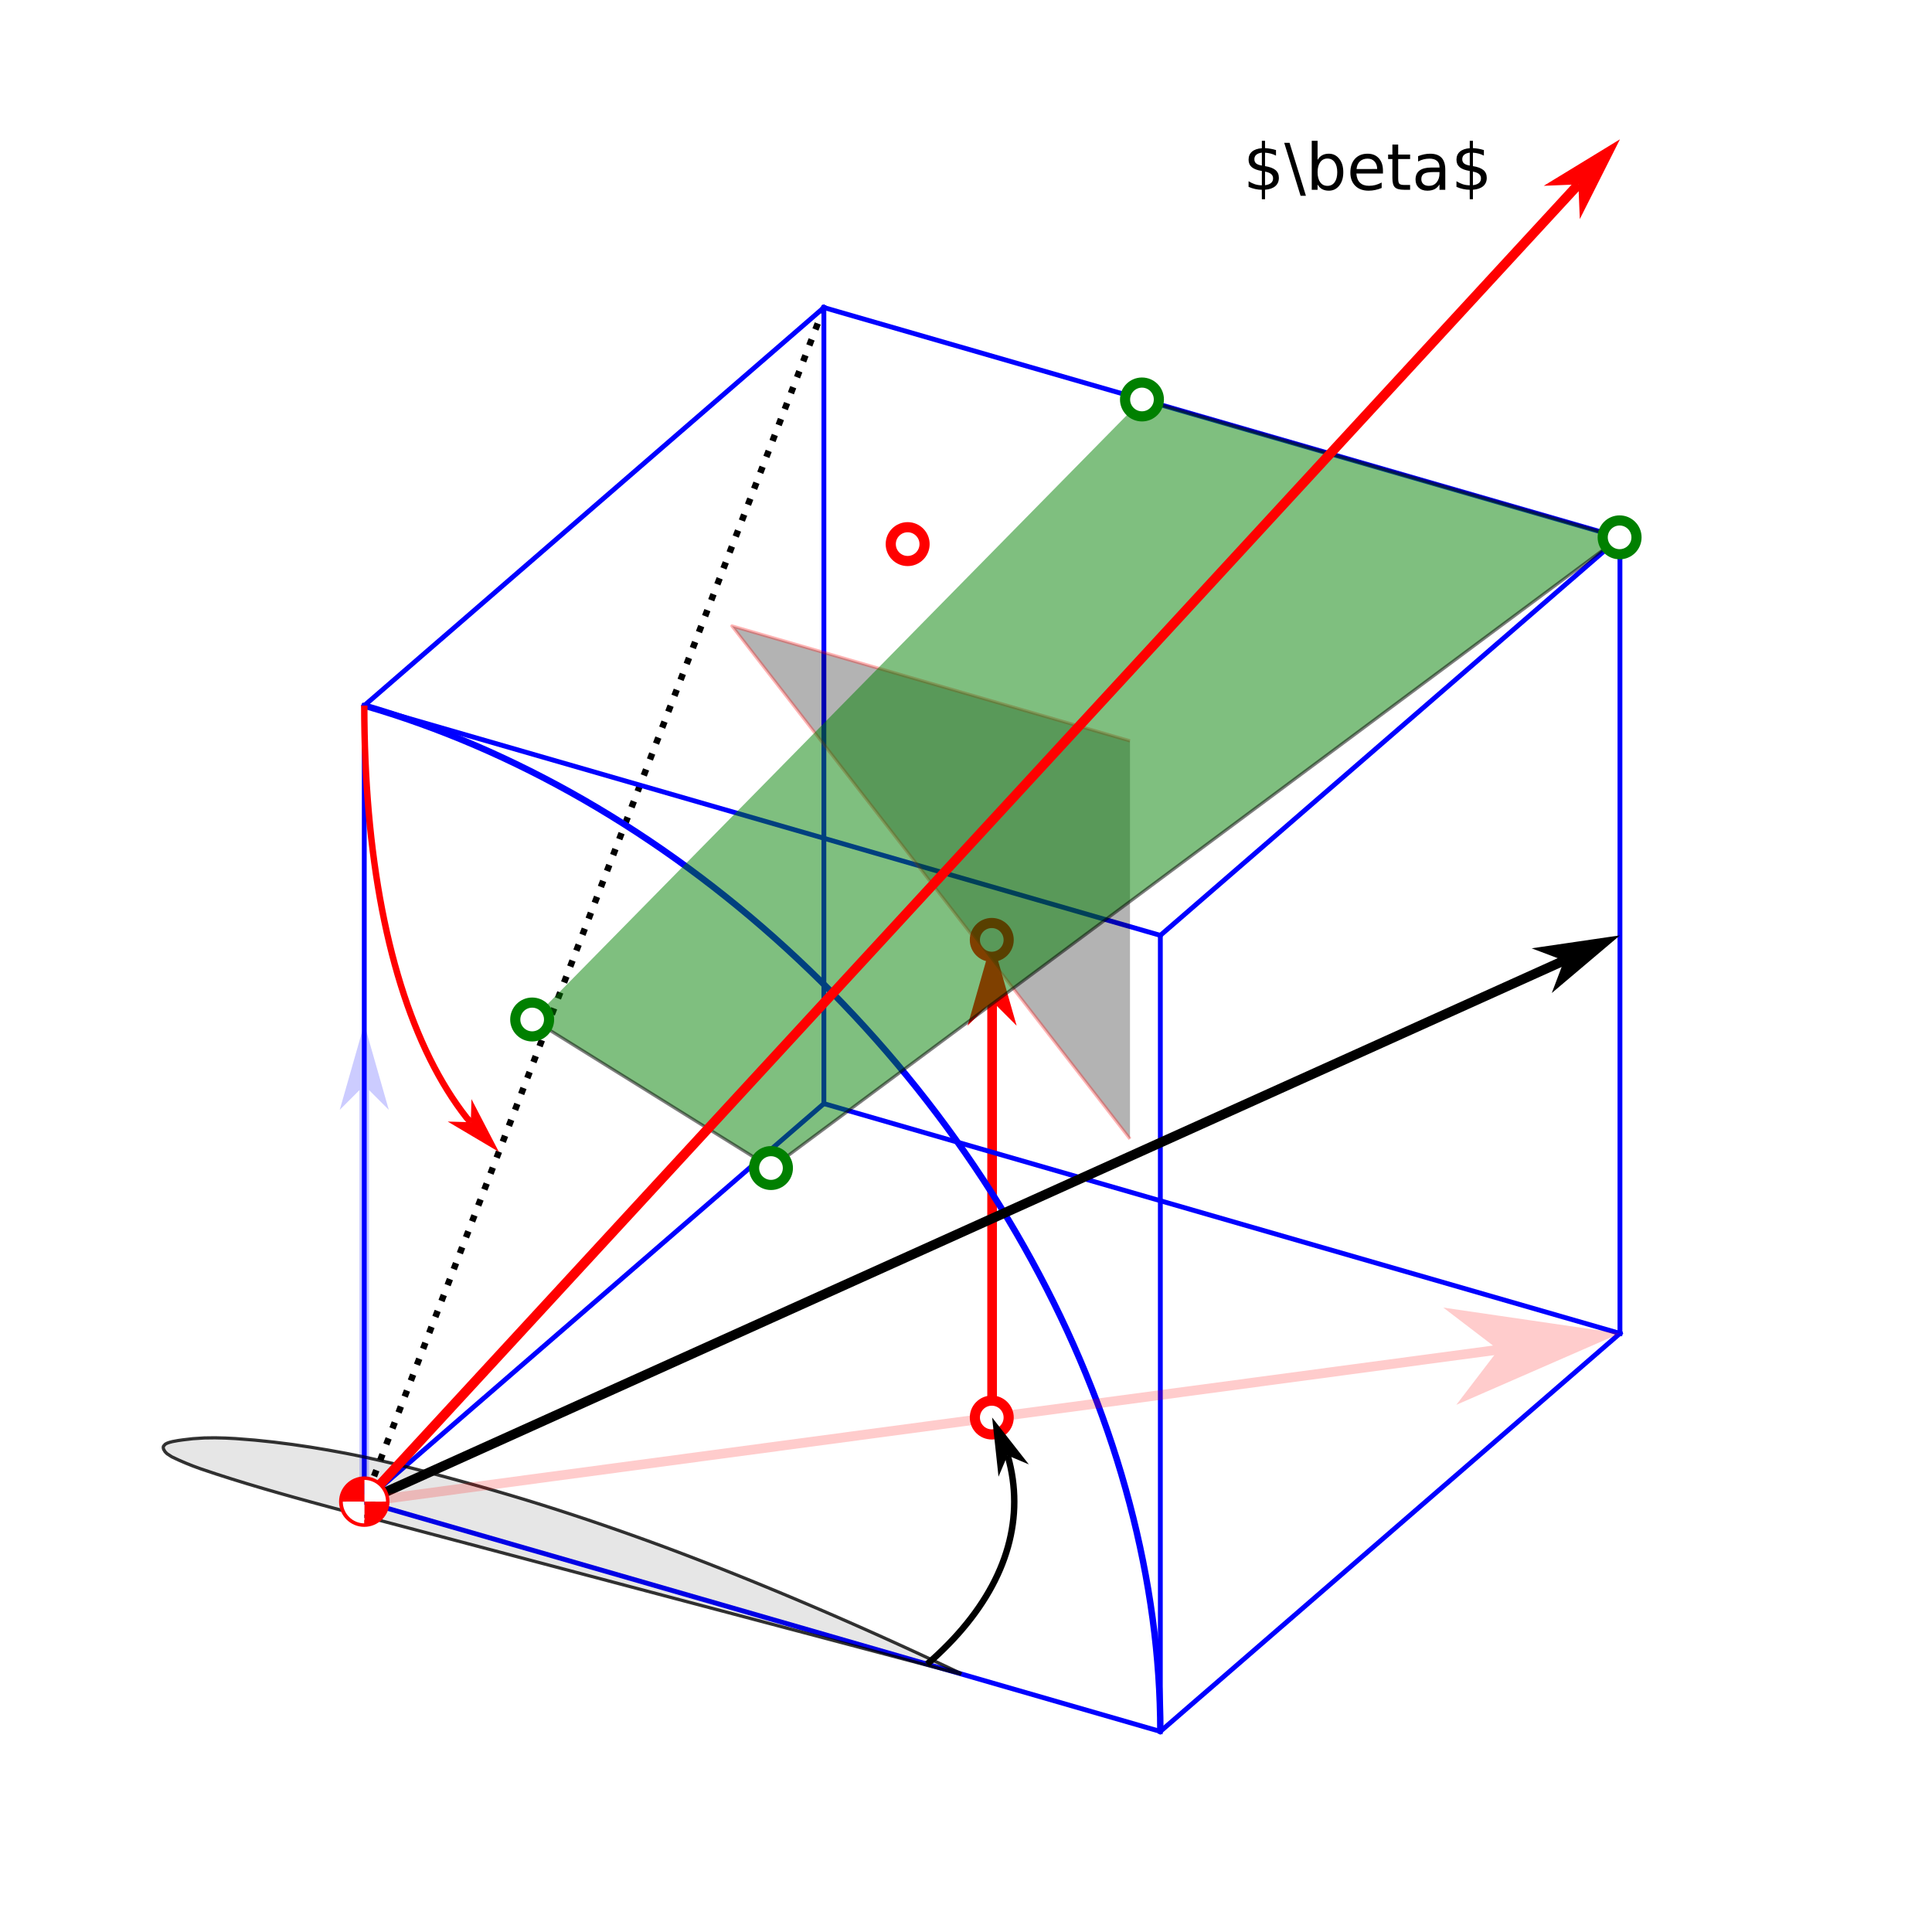
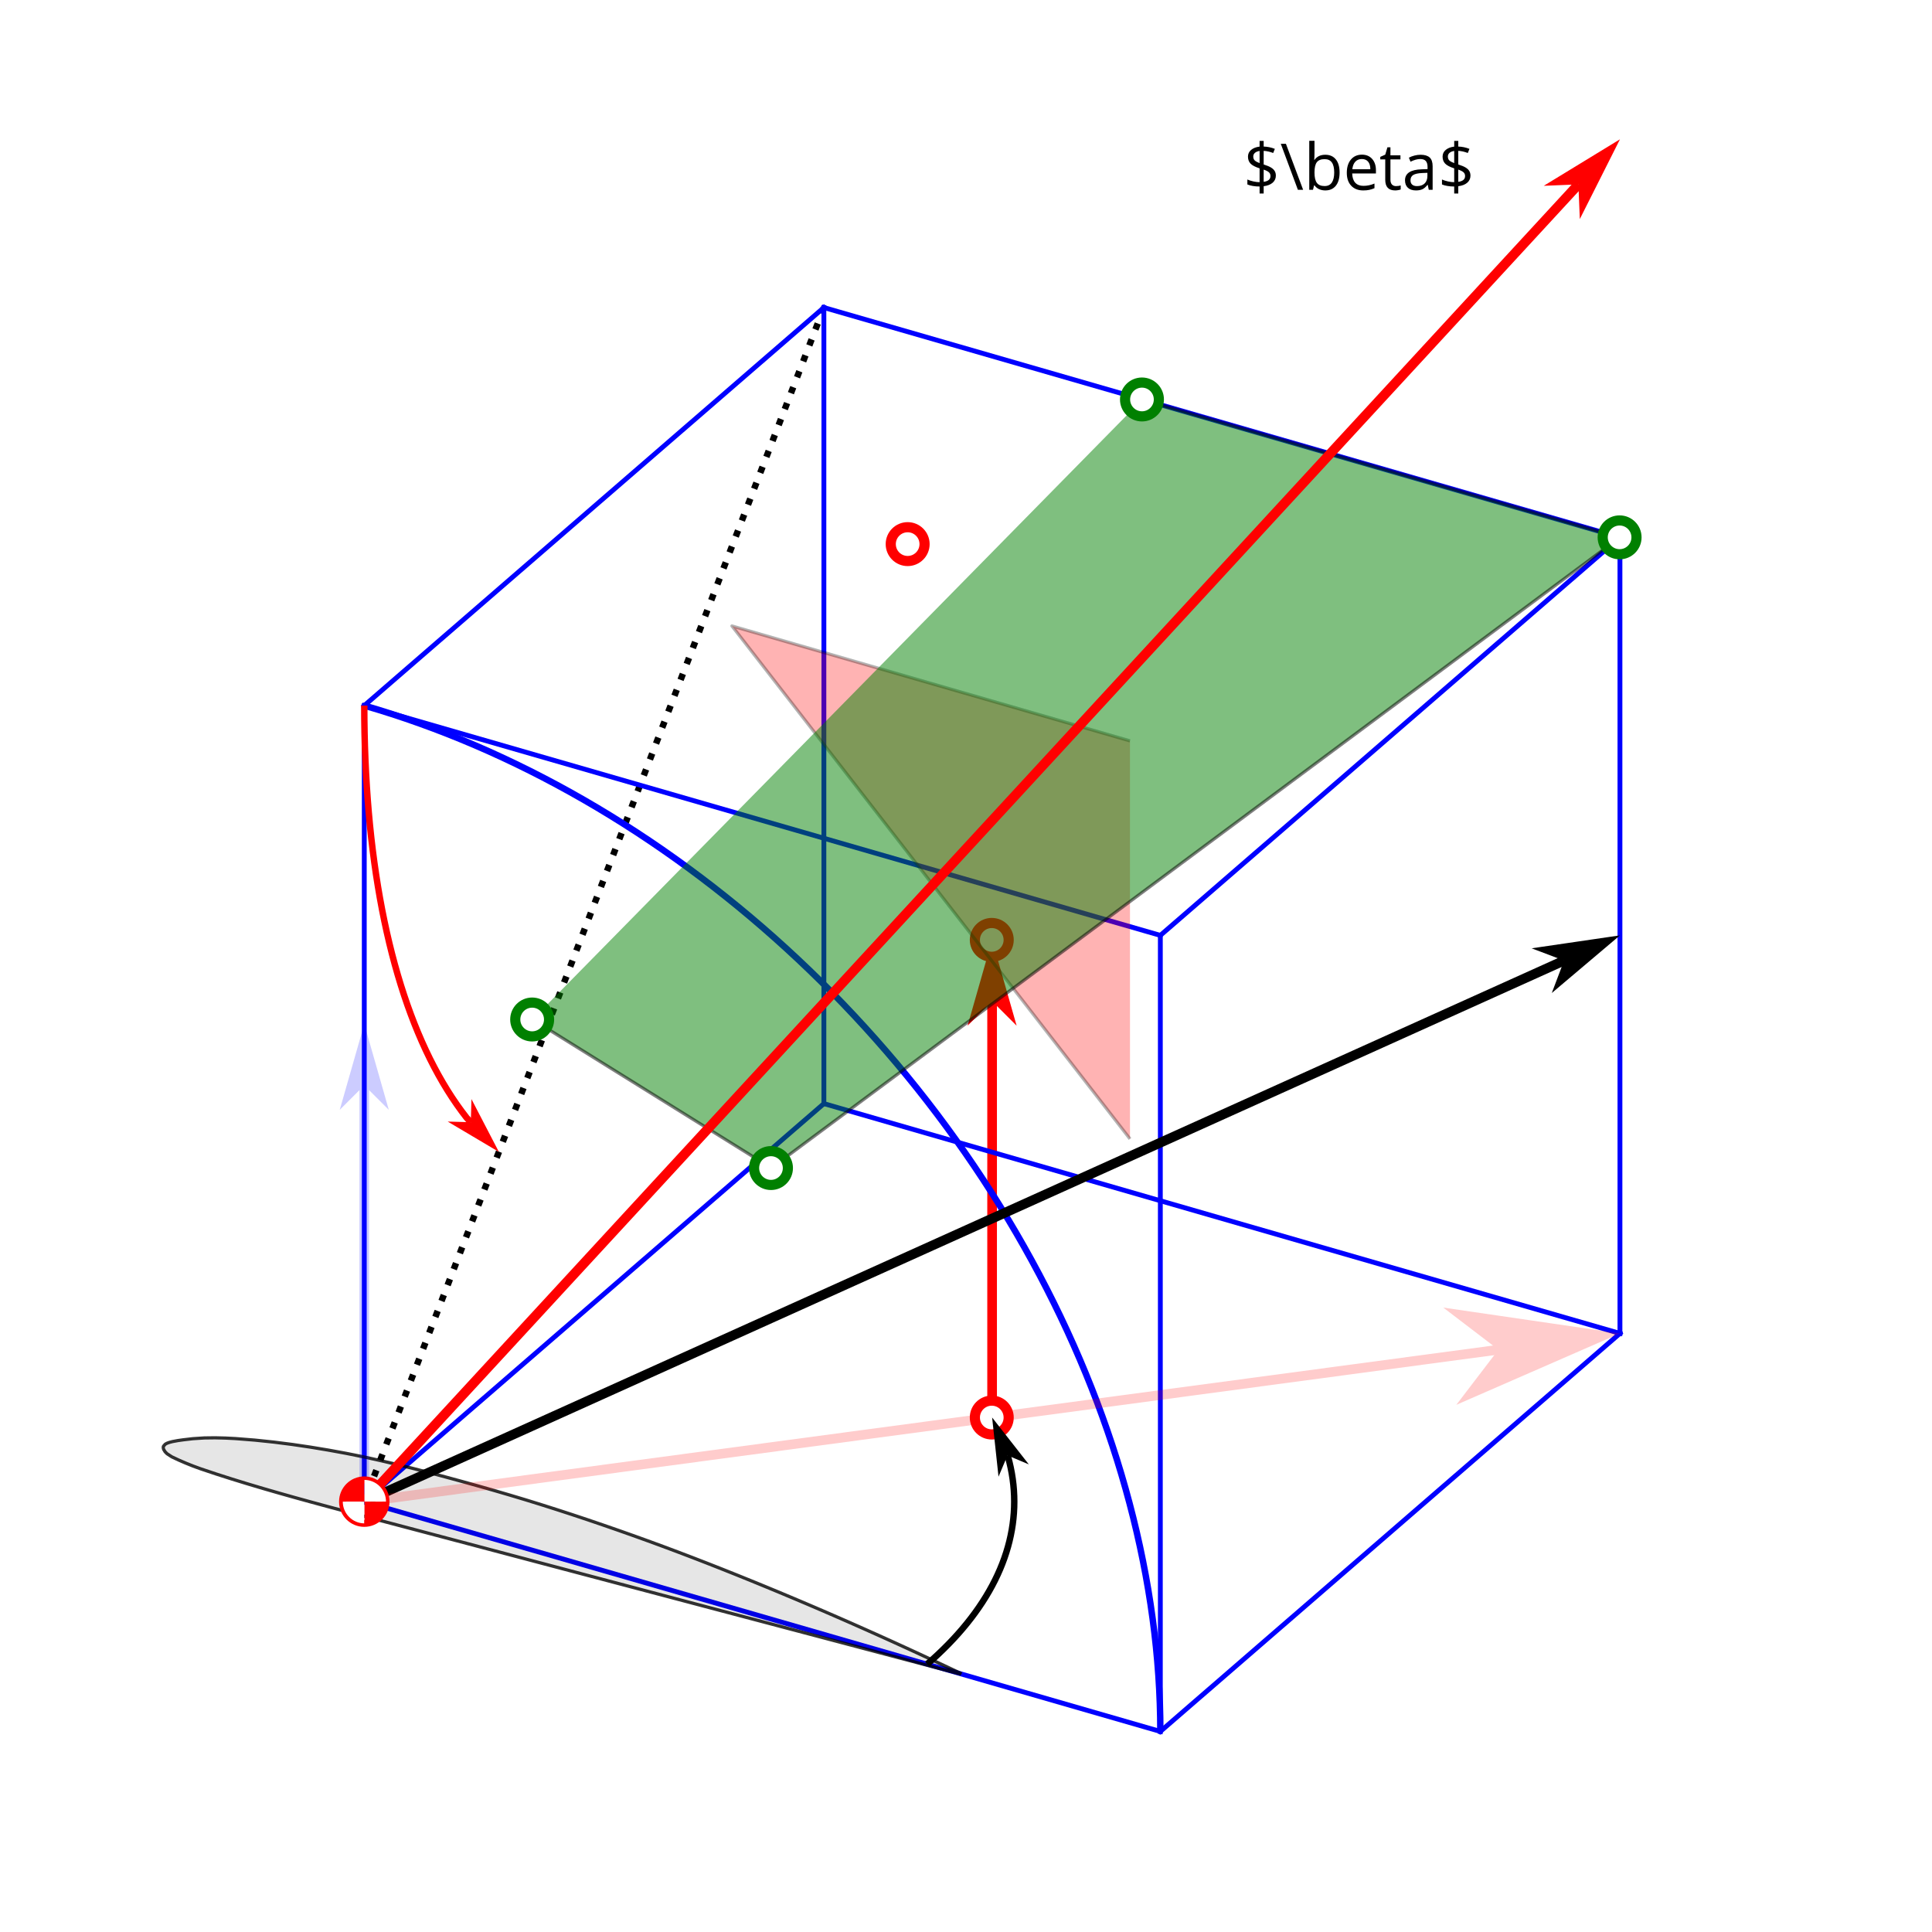
<svg xmlns="http://www.w3.org/2000/svg" xmlns:xlink="http://www.w3.org/1999/xlink" width="600" height="600" viewBox="0 0 600 600" version="1.1">
  <defs>
    <marker id="Arrow1Mend-k:k" style="overflow:visible" refX="0" refY="0" orient="auto">
      <path style="stroke:#000000;fill:#000000;stroke-width:1pt;opacity:1;stroke-linejoin:miter" d="M 0.0,0.0 L 5.0,-5.0 L -12.5,0.0 L 5.0,5.0 L 0.0,0.0 z" transform="scale(0.4) rotate(180) translate(-0.9,0)" />
    </marker>
    <marker id="Arrow1Lend-r:r" style="overflow:visible" refX="0" refY="0" orient="auto">
      <path style="stroke:#ff0000;fill:#ff0000;stroke-width:1pt;opacity:1;stroke-linejoin:miter" d="M 0.0,0.0 L 5.0,-5.0 L -12.5,0.0 L 5.0,5.0 L 0.0,0.0 z" transform="scale(0.8) rotate(180) translate(-0.9,0)" />
    </marker>
    <marker id="Arrow1Mend-b:b" style="overflow:visible" refX="0" refY="0" orient="auto">
      <path style="stroke:#0000ff;fill:#0000ff;stroke-width:1pt;opacity:1;stroke-linejoin:miter" d="M 0.0,0.0 L 5.0,-5.0 L -12.5,0.0 L 5.0,5.0 L 0.0,0.0 z" transform="scale(0.4) rotate(180) translate(-0.9,0)" />
    </marker>
    <marker id="Arrow1Mend-r:r" style="overflow:visible" refX="0" refY="0" orient="auto">
      <path style="stroke:#ff0000;fill:#ff0000;stroke-width:1pt;opacity:1;stroke-linejoin:miter" d="M 0.0,0.0 L 5.0,-5.0 L -12.5,0.0 L 5.0,5.0 L 0.0,0.0 z" transform="scale(0.4) rotate(180) translate(-0.9,0)" />
    </marker>
    <marker id="CoG-r:r:w" style="overflow:visible" refX="0" refY="0" orient="auto">
      <circle style="fill:none;stroke:#ff0000;stroke-width:16" cx="100" cy="118.741" r="50" transform="scale(0.03) translate(-100,-118.7406)" />
      <path style="fill:#ffffff;stroke:none" d="m 100,68.741 a 50,50 0 0 1 50,50 h -50 z" transform="scale(0.03) translate(-100,-118.7406)" />
      <path style="fill:#ff0000;stroke:none" d="M 50.566,118.741 A 50,50 0 0 1 100,68.741 v 50 z" transform="scale(0.03) translate(-100,-118.7406)" />
      <path style="fill:#ffffff;stroke:none" d="M 100,168.741 A 50,50 0 0 1 65.21,154.096 50,50 0 0 1 50.566,118.741 H 100 Z" transform="scale(0.03) translate(-100,-118.7406)" />
      <path style="fill:#ff0000;stroke:none" d="m 150.566,118.741 a 50,50 0 0 1 -50,50 v -50 z" transform="scale(0.03) translate(-100,-118.7406)" />
    </marker>
    <marker id="Point1M-r:r:w" style="overflow:visible" refX="0" refY="0" orient="auto">
      <path style="stroke:#ff0000;fill:#ffffff;stroke-width:3;opacity:1" d="M -2.5,-1.0 C -2.5,1.76 -4.74,4.0 -7.5,4.0 C -10.26,4.0 -12.5,1.76 -12.5,-1.0 C -12.5,-3.76 -10.26,-6.0 -7.5,-6.0 C -4.74,-6.0 -2.5,-3.76 -2.5,-1.0 z" transform="scale(0.35) translate(7.4, 1)" />
    </marker>
    <marker id="Point1M-g:g:w" style="overflow:visible" refX="0" refY="0" orient="auto">
      <path style="stroke:#008000;fill:#ffffff;stroke-width:3;opacity:1" d="M -2.5,-1.0 C -2.5,1.76 -4.74,4.0 -7.5,4.0 C -10.26,4.0 -12.5,1.76 -12.5,-1.0 C -12.5,-3.76 -10.26,-6.0 -7.5,-6.0 C -4.74,-6.0 -2.5,-3.76 -2.5,-1.0 z" transform="scale(0.35) translate(7.4, 1)" />
    </marker>
  </defs>
  <defs>
    <style type="text/css">*{stroke-linejoin: round; stroke-linecap: butt}</style>
  </defs>
  <g id="figure_1">
    <g id="patch_1">
      <path d="M 0 600  L 600 600  L 600 0  L 0 0  z " style="fill: #ffffff" />
    </g>
    <g id="patch_2">
      <path d="M 0 600  L 600 600  L 600 0  L 0 0  z " style="fill: #ffffff" />
    </g>
    <g id="axes_1">
      <g id="line_1">
        <path d="M 255.863 95.512  L 113.128 466.349  " style="fill: none; stroke-dasharray: 2,3.3; stroke-dashoffset: 0; stroke: #000000; stroke-width: 2" />
      </g>
      <g id="vector_4" marker-end="url(#Arrow1Mend-r:r)">
        <path d="M 308.108 440.227  L 308.108 310.879  " style="fill: none; stroke: #ff0000; stroke-width: 3" />
      </g>
      <g id="point_3" marker-start="url(#Point1M-r:r:w)">
        <path d="M 308.108 291.892  L 308.108 291.892  " style="fill: none; stroke: #ff0000; stroke-width: 3" />
      </g>
      <g id="point_4" marker-start="url(#Point1M-r:r:w)">
        <path d="M 281.986 168.979  L 281.986 168.979  " style="fill: none; stroke: #ff0000; stroke-width: 3" />
      </g>
      <g id="arc_1">
        <path d="M 360.353 537.717  L 360.315 533.391  L 360.202 529.045  L 360.014 524.68  L 359.751 520.297  L 359.412 515.898  L 358.999 511.484  L 358.51 507.056  L 357.947 502.615  L 357.309 498.164  L 356.597 493.702  L 355.811 489.233  L 354.95 484.756  L 354.017 480.274  L 353.009 475.788  L 351.929 471.299  L 350.776 466.808  L 349.55 462.317  L 348.253 457.827  L 346.884 453.34  L 345.443 448.857  L 343.932 444.379  L 342.351 439.908  L 340.7 435.445  L 338.979 430.991  L 337.19 426.549  L 335.332 422.118  L 333.407 417.701  L 331.415 413.298  L 329.356 408.912  L 327.231 404.543  L 325.041 400.193  L 322.787 395.863  L 320.468 391.555  L 318.087 387.269  L 315.643 383.008  L 313.137 378.772  L 310.571 374.562  L 307.944 370.381  L 305.258 366.229  L 302.513 362.107  L 299.711 358.017  L 296.852 353.96  L 293.937 349.937  L 290.967 345.95  L 287.942 341.999  L 284.865 338.087  L 281.735 334.213  L 278.554 330.38  L 275.322 326.588  L 272.041 322.838  L 268.712 319.133  L 265.335 315.472  L 261.912 311.857  L 258.443 308.289  L 254.93 304.769  L 251.374 301.299  L 247.776 297.879  L 244.137 294.51  L 240.458 291.193  L 236.74 287.93  L 232.985 284.721  L 229.193 281.568  L 225.366 278.47  L 221.504 275.43  L 217.61 272.449  L 213.683 269.526  L 209.726 266.663  L 205.74 263.861  L 201.725 261.121  L 197.684 258.443  L 193.617 255.829  L 189.525 253.278  L 185.41 250.793  L 181.272 248.373  L 177.115 246.02  L 172.937 243.733  L 168.741 241.515  L 164.529 239.365  L 160.301 237.284  L 156.058 235.273  L 151.802 233.332  L 147.535 231.463  L 143.257 229.665  L 138.97 227.939  L 134.675 226.285  L 130.374 224.705  L 126.067 223.198  L 121.756 221.766  L 117.443 220.408  L 113.128 219.124  " style="fill: none; stroke: #0000ff; stroke-width: 2" />
      </g>
      <g id="line2d_1">
        <path d="M 113.128 466.349  L 113.128 219.124  " style="fill: none; stroke: #0000ff; stroke-width: 1.5; stroke-linecap: square" />
      </g>
      <g id="line2d_2">
        <path d="M 113.128 466.349  L 255.863 342.737  " style="fill: none; stroke: #0000ff; stroke-width: 1.5; stroke-linecap: square" />
      </g>
      <g id="line2d_3">
        <path d="M 113.128 466.349  L 360.353 537.717  " style="fill: none; stroke: #0000ff; stroke-width: 1.5; stroke-linecap: square" />
      </g>
      <g id="line2d_4">
        <path d="M 113.128 219.124  L 255.863 95.512  " style="fill: none; stroke: #0000ff; stroke-width: 1.5; stroke-linecap: square" />
      </g>
      <g id="line2d_5">
        <path d="M 113.128 219.124  L 360.353 290.492  " style="fill: none; stroke: #0000ff; stroke-width: 1.5; stroke-linecap: square" />
      </g>
      <g id="line2d_6">
        <path d="M 255.863 342.737  L 255.863 95.512  " style="fill: none; stroke: #0000ff; stroke-width: 1.5; stroke-linecap: square" />
      </g>
      <g id="line2d_7">
        <path d="M 255.863 342.737  L 503.088 414.104  " style="fill: none; stroke: #0000ff; stroke-width: 1.5; stroke-linecap: square" />
      </g>
      <g id="line2d_8">
        <path d="M 255.863 95.512  L 503.088 166.88  " style="fill: none; stroke: #0000ff; stroke-width: 1.5; stroke-linecap: square" />
      </g>
      <g id="line2d_9">
        <path d="M 360.353 537.717  L 360.353 290.492  " style="fill: none; stroke: #0000ff; stroke-width: 1.5; stroke-linecap: square" />
      </g>
      <g id="line2d_10">
        <path d="M 360.353 537.717  L 503.088 414.104  " style="fill: none; stroke: #0000ff; stroke-width: 1.5; stroke-linecap: square" />
      </g>
      <g id="line2d_11">
        <path d="M 360.353 290.492  L 503.088 166.88  " style="fill: none; stroke: #0000ff; stroke-width: 1.5; stroke-linecap: square" />
      </g>
      <g id="line2d_12">
        <path d="M 503.088 414.104  L 503.088 166.88  " style="fill: none; stroke: #0000ff; stroke-width: 1.5; stroke-linecap: square" />
      </g>
      <g id="polygon_2">
        <defs>
-           <path id="m13235b16f1" d="M 350.929 -246.302  L 227.316 -405.598  L 350.929 -369.914  " style="stroke: #ff0000; stroke-opacity: 0.3" />
+           <path id="m551f2fbbba" d="M 350.929 -246.302  L 227.316 -405.598  L 350.929 -369.914  " style="stroke: #000000; stroke-opacity: 0.3" />
        </defs>
        <g>
-           <use xlink:href="#m13235b16f1" x="0" y="600" style="fill-opacity: 0.3; stroke: #ff0000; stroke-opacity: 0.3" />
+           <use xlink:href="#m551f2fbbba" x="0" y="600" style="fill: #ff0000; fill-opacity: 0.3; stroke: #000000; stroke-opacity: 0.3" />
        </g>
      </g>
      <g id="text_1">
        <g>
-           <text style="font: 20px 'DejaVu Sans', 'Bitstream Vera Sans', 'Computer Modern Sans Serif', 'Lucida Grande', 'Verdana', 'Geneva', 'Lucid', 'Arial', 'Helvetica', 'Avant Garde', sans-serif; text-anchor: start" x="386.1" y="58.941" transform="rotate(-0 386.1002 58.94055)">$\beta$</text>
+           <text style="font: 20px 'Open Sans'; text-anchor: start" x="386.1" y="58.941" transform="rotate(-0 386.1002 58.94055)">$\beta$</text>
        </g>
      </g>
      <g id="polygon_3">
        <defs>
-           <path id="me812568d9d" d="M 298.632 -80.199  L 296.498 -81.206  L 294.363 -82.212  L 292.227 -83.216  L 290.088 -84.219  L 285.801 -86.215  L 281.497 -88.197  L 277.179 -90.167  L 272.846 -92.124  L 268.499 -94.069  L 264.137 -96.001  L 259.759 -97.919  L 255.365 -99.823  L 250.955 -101.713  L 246.529 -103.589  L 242.085 -105.451  L 237.625 -107.297  L 233.148 -109.129  L 228.653 -110.946  L 224.14 -112.747  L 219.606 -114.53  L 215.05 -116.294  L 210.471 -118.037  L 205.866 -119.759  L 201.236 -121.459  L 196.58 -123.136  L 191.899 -124.791  L 187.192 -126.424  L 182.459 -128.035  L 177.698 -129.621  L 172.907 -131.181  L 168.083 -132.713  L 163.225 -134.216  L 158.331 -135.686  L 153.401 -137.127  L 148.44 -138.539  L 143.449 -139.927  L 138.433 -141.292  L 133.391 -142.635  L 128.316 -143.949  L 123.192 -145.221  L 118.007 -146.44  L 112.745 -147.593  L 107.394 -148.668  L 101.95 -149.663  L 96.415 -150.579  L 90.783 -151.411  L 85.036 -152.143  L 79.154 -152.759  L 73.115 -153.238  L 70.003 -153.397  L 66.796 -153.475  L 63.452 -153.434  L 59.888 -153.202  L 56.837 -152.844  L 55.26 -152.62  L 53.584 -152.31  L 52.644 -152.067  L 52.101 -151.882  L 51.779 -151.746  L 51.322 -151.493  L 50.779 -150.88  L 50.721 -150.687  L 50.701 -150.384  L 50.81 -149.908  L 51.26 -149.156  L 51.866 -148.538  L 53.373 -147.559  L 55.512 -146.557  L 57.711 -145.607  L 59.965 -144.705  L 62.283 -143.857  L 67.038 -142.265  L 71.851 -140.724  L 76.712 -139.225  L 81.617 -137.763  L 86.559 -136.334  L 91.533 -134.932  L 96.532 -133.552  L 101.551 -132.189  L 106.585 -130.839  L 111.63 -129.499  L 116.681 -128.164  L 121.734 -126.83  L 126.786 -125.496  L 131.836 -124.16  L 136.885 -122.823  L 141.933 -121.485  L 146.981 -120.148  L 152.03 -118.811  L 157.079 -117.474  L 162.128 -116.138  L 167.178 -114.801  L 172.228 -113.465  L 177.277 -112.129  L 182.327 -110.792  L 187.376 -109.455  L 192.425 -108.119  L 197.474 -106.782  L 202.524 -105.446  L 207.573 -104.109  L 212.622 -102.772  L 217.672 -101.436  L 222.721 -100.099  L 227.77 -98.763  L 232.82 -97.426  L 237.869 -96.09  L 242.918 -94.753  L 247.968 -93.417  L 253.017 -92.08  L 258.066 -90.743  L 263.116 -89.407  L 268.165 -88.07  L 273.214 -86.734  L 278.264 -85.397  L 283.313 -84.061  L 288.362 -82.724  L 290.887 -82.056  L 293.412 -81.388  L 295.936 -80.719  L 298.461 -80.051  " style="stroke: #000000; stroke-opacity: 0.8" />
+           <path id="md1dad3912d" d="M 298.632 -80.199  L 296.498 -81.206  L 294.363 -82.212  L 292.227 -83.216  L 290.088 -84.219  L 285.801 -86.215  L 281.497 -88.197  L 277.179 -90.167  L 272.846 -92.124  L 268.499 -94.069  L 264.137 -96.001  L 259.759 -97.919  L 255.365 -99.823  L 250.955 -101.713  L 246.529 -103.589  L 242.085 -105.451  L 237.625 -107.297  L 233.148 -109.129  L 228.653 -110.946  L 224.14 -112.747  L 219.606 -114.53  L 215.05 -116.294  L 210.471 -118.037  L 205.866 -119.759  L 201.236 -121.459  L 196.58 -123.136  L 191.899 -124.791  L 187.192 -126.424  L 182.459 -128.035  L 177.698 -129.621  L 172.907 -131.181  L 168.083 -132.713  L 163.225 -134.216  L 158.331 -135.686  L 153.401 -137.127  L 148.44 -138.539  L 143.449 -139.927  L 138.433 -141.292  L 133.391 -142.635  L 128.316 -143.949  L 123.192 -145.221  L 118.007 -146.44  L 112.745 -147.593  L 107.394 -148.668  L 101.95 -149.663  L 96.415 -150.579  L 90.783 -151.411  L 85.036 -152.143  L 79.154 -152.759  L 73.115 -153.238  L 70.003 -153.397  L 66.796 -153.475  L 63.452 -153.434  L 59.888 -153.202  L 56.837 -152.844  L 55.26 -152.62  L 53.584 -152.31  L 52.644 -152.067  L 52.101 -151.882  L 51.779 -151.746  L 51.322 -151.493  L 50.779 -150.88  L 50.721 -150.687  L 50.701 -150.384  L 50.81 -149.908  L 51.26 -149.156  L 51.866 -148.538  L 53.373 -147.559  L 55.512 -146.557  L 57.711 -145.607  L 59.965 -144.705  L 62.283 -143.857  L 67.038 -142.265  L 71.851 -140.724  L 76.712 -139.225  L 81.617 -137.763  L 86.559 -136.334  L 91.533 -134.932  L 96.532 -133.552  L 101.551 -132.189  L 106.585 -130.839  L 111.63 -129.499  L 116.681 -128.164  L 121.734 -126.83  L 126.786 -125.496  L 131.836 -124.16  L 136.885 -122.823  L 141.933 -121.485  L 146.981 -120.148  L 152.03 -118.811  L 157.079 -117.474  L 162.128 -116.138  L 167.178 -114.801  L 172.228 -113.465  L 177.277 -112.129  L 182.327 -110.792  L 187.376 -109.455  L 192.425 -108.119  L 197.474 -106.782  L 202.524 -105.446  L 207.573 -104.109  L 212.622 -102.772  L 217.672 -101.436  L 222.721 -100.099  L 227.77 -98.763  L 232.82 -97.426  L 237.869 -96.09  L 242.918 -94.753  L 247.968 -93.417  L 253.017 -92.08  L 258.066 -90.743  L 263.116 -89.407  L 268.165 -88.07  L 273.214 -86.734  L 278.264 -85.397  L 283.313 -84.061  L 288.362 -82.724  L 290.887 -82.056  L 293.412 -81.388  L 295.936 -80.719  L 298.461 -80.051  " style="stroke: #000000; stroke-opacity: 0.8" />
        </defs>
        <g>
-           <use xlink:href="#me812568d9d" x="0" y="600" style="fill-opacity: 0.1; stroke: #000000; stroke-opacity: 0.8" />
+           <use xlink:href="#md1dad3912d" x="0" y="600" style="fill-opacity: 0.1; stroke: #000000; stroke-opacity: 0.8" />
        </g>
      </g>
      <g id="polygon_1">
        <defs>
-           <path id="m62bd2a85f9" d="M 165.373 -283.386  L 239.54 -237.253  L 503.088 -433.12  L 354.753 -475.941  " style="stroke: #000000; stroke-opacity: 0.5" />
+           <path id="m625c891751" d="M 165.373 -283.386  L 239.54 -237.253  L 503.088 -433.12  L 354.753 -475.941  " style="stroke: #000000; stroke-opacity: 0.5" />
        </defs>
        <g>
-           <use xlink:href="#m62bd2a85f9" x="0" y="600" style="fill: #008000; fill-opacity: 0.5; stroke: #000000; stroke-opacity: 0.5" />
+           <use xlink:href="#m625c891751" x="0" y="600" style="fill: #008000; fill-opacity: 0.5; stroke: #000000; stroke-opacity: 0.5" />
        </g>
      </g>
      <g id="vector_1" marker-end="url(#Arrow1Mend-k:k)">
        <path d="M 113.128 466.349  L 485.78 298.297  " style="fill: none; stroke: #000000; stroke-width: 3" />
      </g>
      <g id="vector_5" marker-end="url(#Arrow1Mend-r:r)">
        <path d="M 113.128 466.349  L 490.22 57.228  " style="fill: none; stroke: #ff0000; stroke-width: 3" />
      </g>
      <g id="vector_2" marker-end="url(#Arrow1Lend-r:r)">
        <path d="M 113.128 466.349  L 465.451 419.147  " style="fill: none; stroke: #ff0000; opacity: 0.2; stroke-width: 3" />
      </g>
      <g id="vector_3" marker-end="url(#Arrow1Mend-b:b)">
        <path d="M 113.128 466.349  L 113.128 337.001  " style="fill: none; stroke: #0000ff; opacity: 0.2; stroke-width: 3" />
      </g>
      <g id="point_5" marker-start="url(#Point1M-g:g:w)">
        <path d="M 165.373 316.614  L 165.373 316.614  " style="fill: none; stroke: #008000; stroke-width: 3" />
      </g>
      <g id="point_6" marker-start="url(#Point1M-g:g:w)">
        <path d="M 239.54 362.747  L 239.54 362.747  " style="fill: none; stroke: #008000; stroke-width: 3" />
      </g>
      <g id="point_7" marker-start="url(#Point1M-g:g:w)">
        <path d="M 503.088 166.88  L 503.088 166.88  " style="fill: none; stroke: #008000; stroke-width: 3" />
      </g>
      <g id="point_8" marker-start="url(#Point1M-g:g:w)">
        <path d="M 354.753 124.059  L 354.753 124.059  " style="fill: none; stroke: #008000; stroke-width: 3" />
      </g>
      <g id="point_2" marker-start="url(#Point1M-r:r:w)">
        <path d="M 308.108 440.227  L 308.108 440.227  " style="fill: none; stroke: #ff0000; stroke-width: 3" />
      </g>
      <g id="arcmeasure_1" marker-end="url(#Arrow1Mend-k:k)">
        <path d="M 287.942 516.814  L 289.677 515.281  L 291.358 513.733  L 292.985 512.17  L 294.557 510.594  L 296.074 509.004  L 297.535 507.401  L 298.94 505.785  L 300.288 504.158  L 301.579 502.519  L 302.813 500.869  L 303.989 499.209  L 305.107 497.538  L 306.166 495.858  L 307.167 494.169  L 308.108 492.472  L 308.99 490.766  L 309.813 489.053  L 310.575 487.334  L 311.278 485.607  L 311.92 483.875  L 312.501 482.138  L 313.022 480.396  L 313.482 478.649  L 313.88 476.899  L 314.218 475.146  L 314.495 473.39  L 314.71 471.631  L 314.863 469.872  L 314.956 468.111  L 314.986 466.349  L 314.956 464.588  L 314.863 462.827  L 314.71 461.067  L 314.495 459.309  L 314.218 457.553  L 313.88 455.799  L 313.482 454.049  L 313.022 452.303  L 312.879 451.951  " style="fill: none; stroke: #000000; stroke-width: 2" />
      </g>
      <g id="arcmeasure_2" marker-end="url(#Arrow1Mend-r:r)">
        <path d="M 113.128 219.124  L 113.15 223.42  L 113.215 227.677  L 113.324 231.894  L 113.476 236.069  L 113.671 240.201  L 113.91 244.289  L 114.192 248.332  L 114.517 252.328  L 114.885 256.277  L 115.296 260.177  L 115.75 264.026  L 116.247 267.824  L 116.786 271.57  L 117.368 275.262  L 117.992 278.899  L 118.657 282.48  L 119.365 286.005  L 120.114 289.471  L 120.904 292.878  L 121.736 296.225  L 122.608 299.512  L 123.521 302.735  L 124.475 305.896  L 125.468 308.993  L 126.501 312.025  L 127.574 314.99  L 128.685 317.889  L 129.836 320.72  L 131.024 323.483  L 132.251 326.176  L 133.515 328.799  L 134.817 331.35  L 136.155 333.83  L 137.53 336.238  L 138.941 338.572  L 140.388 340.832  L 141.87 343.017  L 143.386 345.127  L 144.937 347.16  L 146.238 348.536  " style="fill: none; stroke: #ff0000; stroke-width: 2" />
      </g>
      <g id="point_1" marker-start="url(#CoG-r:r:w)">
        <path d="M 113.128 466.349  L 113.128 466.349  " style="fill: none; stroke: #ff0000; stroke-width: 4.5" />
      </g>
    </g>
  </g>
  <defs>
  </defs>
</svg>
